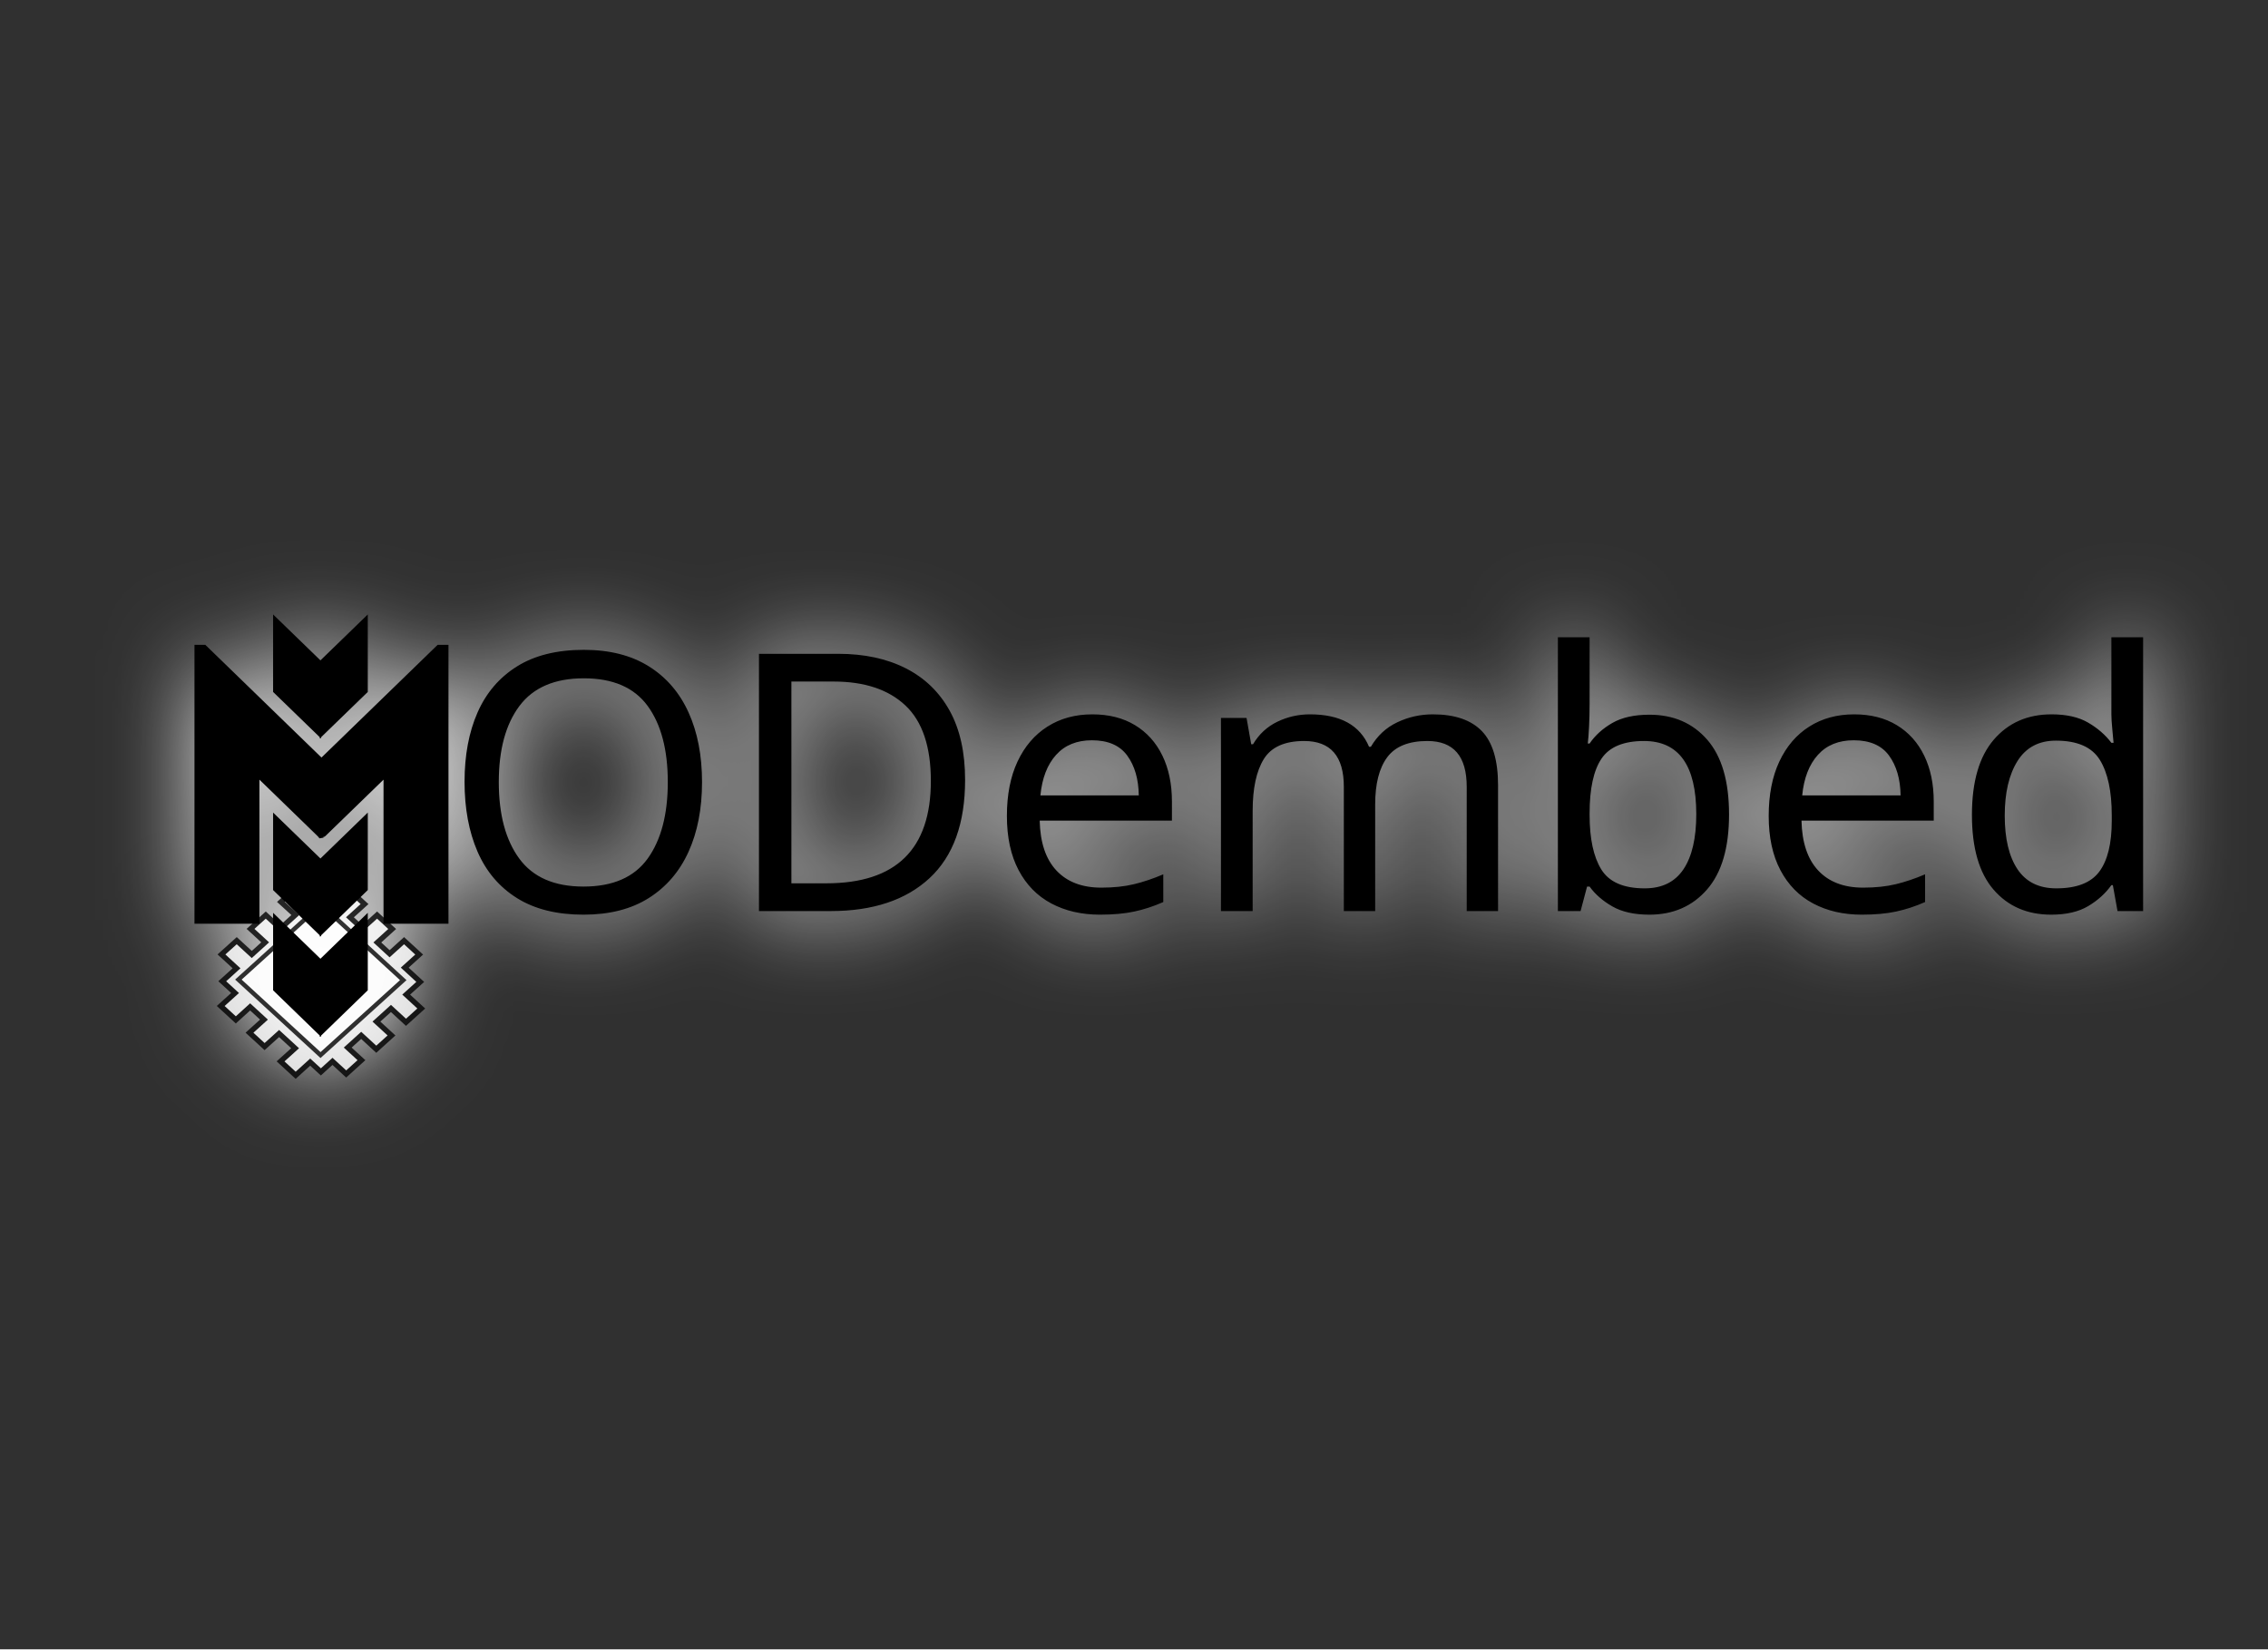
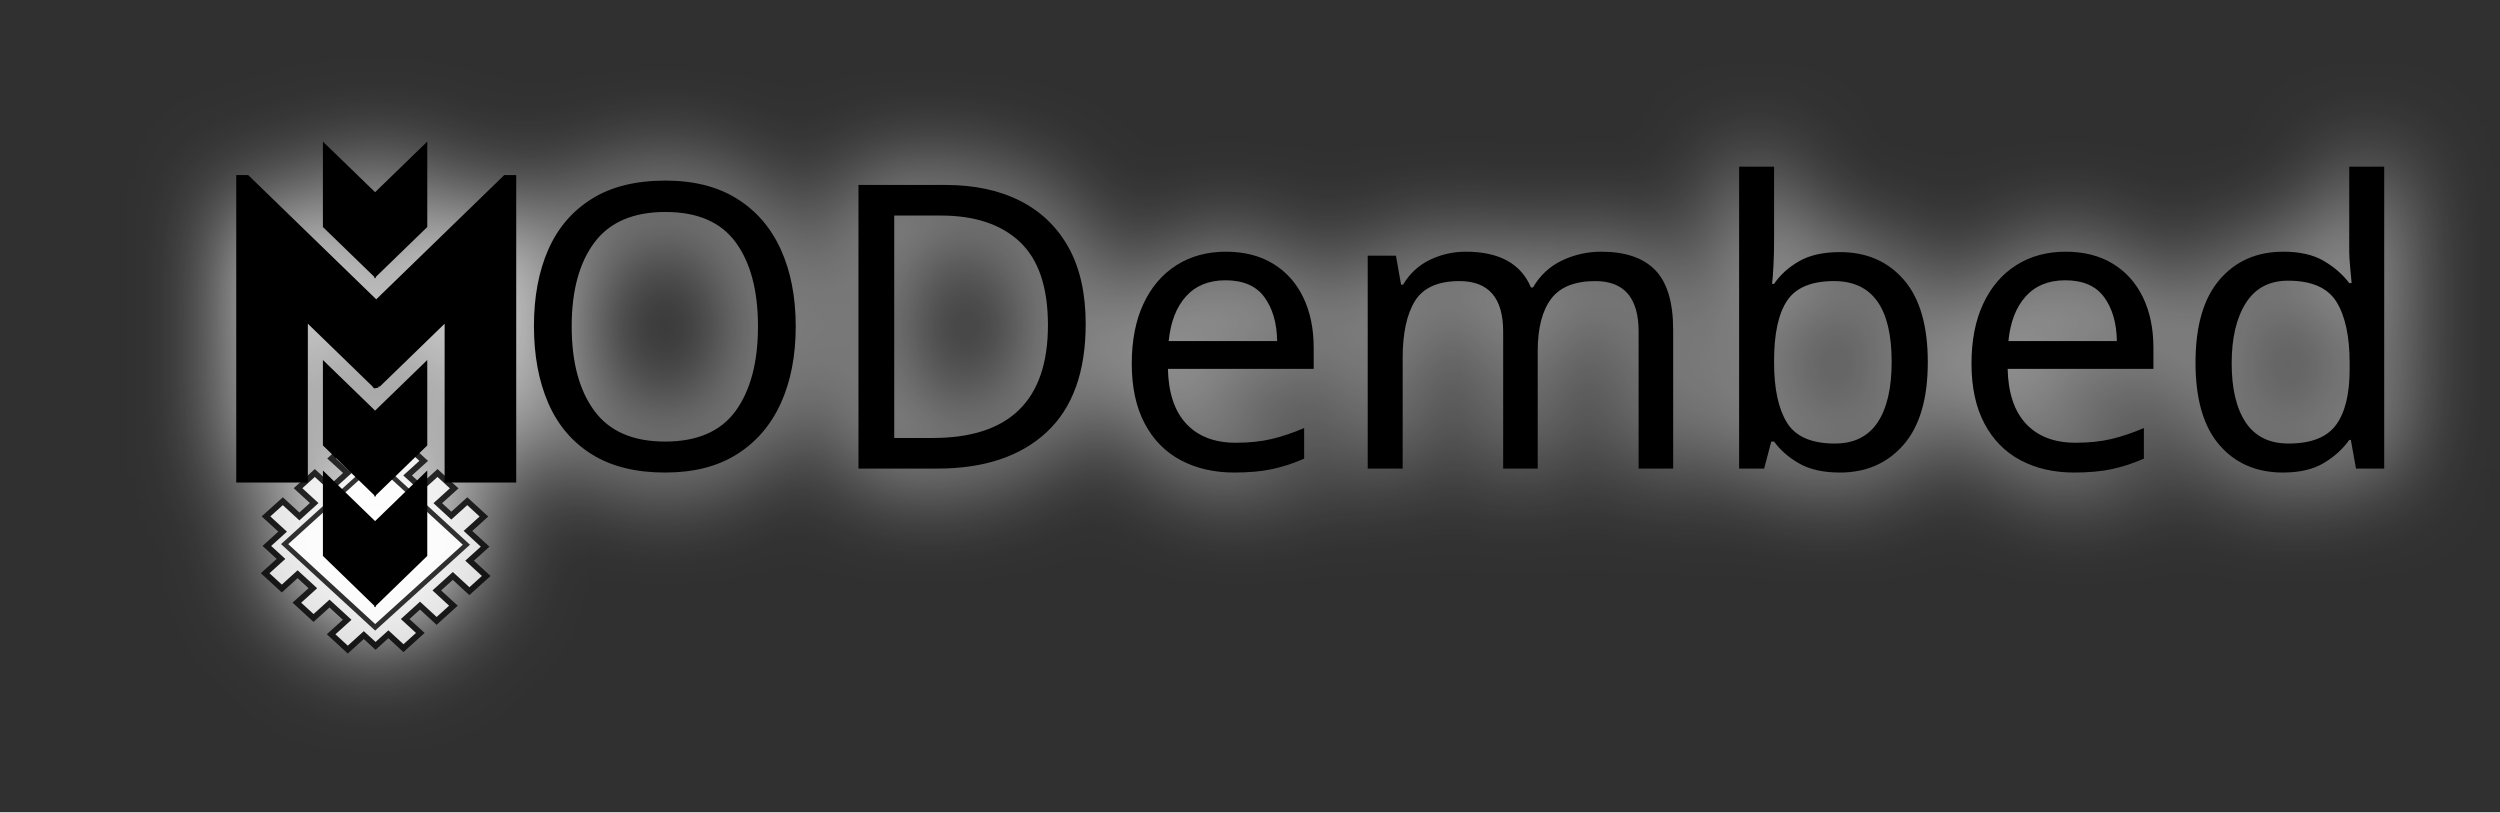
- <svg xmlns="http://www.w3.org/2000/svg" width="330" height="240" id="svg3007" version="1.1">
+ <svg xmlns="http://www.w3.org/2000/svg" width="330" height="107.207" id="svg3007" version="1.1">
  <defs id="defs3009">
    <linearGradient id="linearGradient3757">
      <stop style="stop-color:#000000;stop-opacity:1;" offset="0" id="stop3759" />
      <stop style="stop-color:#ffffff;stop-opacity:1;" offset="1" id="stop3761" />
    </linearGradient>
    <filter id="filter3869" x="-0.056" width="1.112" y="-0.231" height="1.461" color-interpolation-filters="sRGB">
      <feGaussianBlur stdDeviation="37.109" id="feGaussianBlur3871" />
    </filter>
  </defs>
-   <g id="layer1" transform="translate(-210.1434,-365.9063)">
-     <rect style="fill:#303030;fill-opacity:1;stroke:none" id="rect3015" width="330" height="240" x="210.143" y="365.906" />
-     <g id="g3873">
+   <g id="layer1" transform="translate(-210.1434,-430.8594)">
+     <rect style="fill:#303030;fill-opacity:1;stroke:none" id="rect3015" width="330" height="107.207" x="210.143" y="430.859" />
+     <g id="g3873" transform="translate(2.886802,-5.773604)">
      <g style="fill:#ffffff;fill-opacity:1;stroke:none;filter:url(#filter3869)" transform="matrix(0.1695994,0,0,0.1695994,216.8615,458.7851)" id="g3843">
        <g style="fill:#ffffff;fill-opacity:1;stroke:none" id="g3845">
          <g style="fill:#ffffff;fill-opacity:1;stroke:none" id="g3847" transform="translate(18.61011,-306.6091)">
            <path id="path3849" d="m 195.875,521 -13.062,11.844 12.312,11.281 -12.781,11.562 -12.562,-11.562 -13.062,11.844 12.562,11.562 -11.5,10.406 -12.906,-11.844 -13.094,11.812 12.938,11.875 -12.281,11.125 11,10.094 -12.312,11.125 12.969,11.938 12.281,-11.156 11.875,10.906 -12.438,11.25 12.969,11.906 12.438,-11.219 13.75,12.625 -12.5,11.281 12.969,11.938 12.469,-11.312 9.156,8.406 9.969,-9.031 11.75,10.812 13.094,-11.844 -11.781,-10.812 11.562,-10.469 12.938,11.906 13.062,-11.844 -12.938,-11.875 L 277.188,624.25 290.094,636.125 303.188,624.281 290.25,612.375 302.312,601.469 289,589.219 301.406,578 288.438,566.094 276.031,577.312 265.5,567.625 278.25,556.062 265.281,544.125 252.531,555.688 242,546.031 254.531,534.688 241.562,522.781 l -12.5,11.344 -11.375,-10.438 -9.5,8.625 L 195.875,521 z" style="opacity:0.798;fill:#ffffff;fill-opacity:1;stroke:none" />
            <rect style="opacity:0.798;fill:#ffffff;fill-opacity:1;stroke:none" id="rect3851" width="95.706" height="95.771" x="544.82" y="248.01" transform="matrix(0.7362207,0.6767415,-0.7412104,0.6712727,0,0)" />
          </g>
          <path style="fill:#ffffff;fill-opacity:1;stroke:none" d="m 131.471,9.875 0,230.844 47.25,0 0,-127.594 1.875,0 54.875,53.25 1.725,0.544 -1.006,0.175 -0.144,-0.175 0.862,-0.544 54.875,-53.25 1.875,0 0,127.594 47.25,0 0,-230.844 -3.344,0 -101.375,98.375 -101.375,-98.375 z" id="path3853" />
          <path style="fill:#ffffff;fill-opacity:1;stroke:none" d="m 198.675,159.001 0,55.375 33.25,32.25 0,-55.375 -33.25,-32.25 z m 73.25,0 -33.25,32.25 0,55.375 33.25,-32.25 0,-55.375 z" id="path3855" />
          <path id="path3857" d="m 198.675,-10.999 0,55.375 33.25,32.25 0,-55.375 -33.25,-32.25 z m 73.25,0 -33.25,32.25 0,55.375 33.25,-32.25 0,-55.375 z" style="fill:#ffffff;fill-opacity:1;stroke:none" />
          <path id="path3859" d="m 198.675,245.001 0,55.375 33.25,32.25 0,-55.375 -33.25,-32.25 z m 73.25,0 -33.25,32.25 0,55.375 33.25,-32.25 0,-55.375 z" style="fill:#ffffff;fill-opacity:1;stroke:none" />
          <text xml:space="preserve" style="font-size:309.159px;font-style:normal;font-weight:normal;line-height:125%;letter-spacing:0px;word-spacing:0px;fill:#ffffff;fill-opacity:1;stroke:none;font-family:Sans" x="340.083" y="234.078" id="text3861">
            <tspan id="tspan3863" x="340.083" y="234.078">ODembed</tspan>
          </text>
        </g>
      </g>
      <g id="layer1-2" transform="matrix(0.1695994,0,0,0.1695994,216.8615,458.7851)">
        <g id="g2996">
          <g transform="translate(18.61011,-306.6091)" id="g8927">
            <path style="opacity:0.798;fill:#ffffff;fill-opacity:1;stroke:#000000;stroke-width:4.533;stroke-linecap:round;stroke-miterlimit:4;stroke-opacity:1;stroke-dasharray:none" d="m 195.875,521 -13.062,11.844 12.312,11.281 -12.781,11.562 -12.562,-11.562 -13.062,11.844 12.562,11.562 -11.5,10.406 -12.906,-11.844 -13.094,11.812 12.938,11.875 -12.281,11.125 11,10.094 -12.312,11.125 12.969,11.938 12.281,-11.156 11.875,10.906 -12.438,11.25 12.969,11.906 12.438,-11.219 13.75,12.625 -12.5,11.281 12.969,11.938 12.469,-11.312 9.156,8.406 9.969,-9.031 11.75,10.812 13.094,-11.844 -11.781,-10.812 11.562,-10.469 12.938,11.906 13.062,-11.844 -12.938,-11.875 L 277.188,624.25 290.094,636.125 303.188,624.281 290.25,612.375 302.312,601.469 289,589.219 301.406,578 288.438,566.094 276.031,577.312 265.5,567.625 278.25,556.062 265.281,544.125 252.531,555.688 242,546.031 254.531,534.688 241.562,522.781 l -12.5,11.344 -11.375,-10.438 -9.5,8.625 L 195.875,521 z" id="rect8876" />
            <rect transform="matrix(0.7362207,0.6767415,-0.7412104,0.6712727,0,0)" y="248.01" x="544.82" height="95.771" width="95.706" id="rect8924" style="opacity:0.798;fill:#ffffff;fill-opacity:1;stroke:#000000;stroke-width:3.782;stroke-linecap:round;stroke-miterlimit:4;stroke-opacity:1;stroke-dasharray:none" />
          </g>
          <path id="rect7916" d="m 131.471,9.875 0,230.844 47.25,0 0,-127.594 1.875,0 54.875,53.25 1.725,0.544 -1.006,0.175 -0.144,-0.175 0.862,-0.544 54.875,-53.25 1.875,0 0,127.594 47.25,0 0,-230.844 -3.344,0 -101.375,98.375 -101.375,-98.375 z" style="fill:#000000;fill-opacity:1;stroke:#000000;stroke-width:8.473;stroke-linecap:round;stroke-miterlimit:4;stroke-opacity:1;stroke-dasharray:none" />
          <path id="path8854" d="m 198.675,159.001 0,55.375 33.25,32.25 0,-55.375 -33.25,-32.25 z m 73.25,0 -33.25,32.25 0,55.375 33.25,-32.25 0,-55.375 z" style="fill:#000000;fill-opacity:1;stroke:#000000;stroke-width:7.976;stroke-linecap:round;stroke-miterlimit:4;stroke-opacity:1;stroke-dasharray:none" />
          <path style="fill:#000000;fill-opacity:1;stroke:#000000;stroke-width:7.976;stroke-linecap:round;stroke-miterlimit:4;stroke-opacity:1;stroke-dasharray:none" d="m 198.675,-10.999 0,55.375 33.25,32.25 0,-55.375 -33.25,-32.25 z m 73.25,0 -33.25,32.25 0,55.375 33.25,-32.25 0,-55.375 z" id="path8867" />
          <path style="fill:#000000;fill-opacity:1;stroke:#000000;stroke-width:7.976;stroke-linecap:round;stroke-miterlimit:4;stroke-opacity:1;stroke-dasharray:none" d="m 198.675,245.001 0,55.375 33.25,32.25 0,-55.375 -33.25,-32.25 z m 73.25,0 -33.25,32.25 0,55.375 33.25,-32.25 0,-55.375 z" id="path8869" />
          <text id="text8931" y="234.078" x="340.083" style="font-size:309.159px;font-style:normal;font-weight:normal;line-height:125%;letter-spacing:0px;word-spacing:0px;fill:#000000;fill-opacity:1;stroke:none;font-family:Sans" xml:space="preserve">
            <tspan y="234.078" x="340.083" id="tspan8933">ODembed</tspan>
          </text>
        </g>
      </g>
    </g>
  </g>
</svg>
